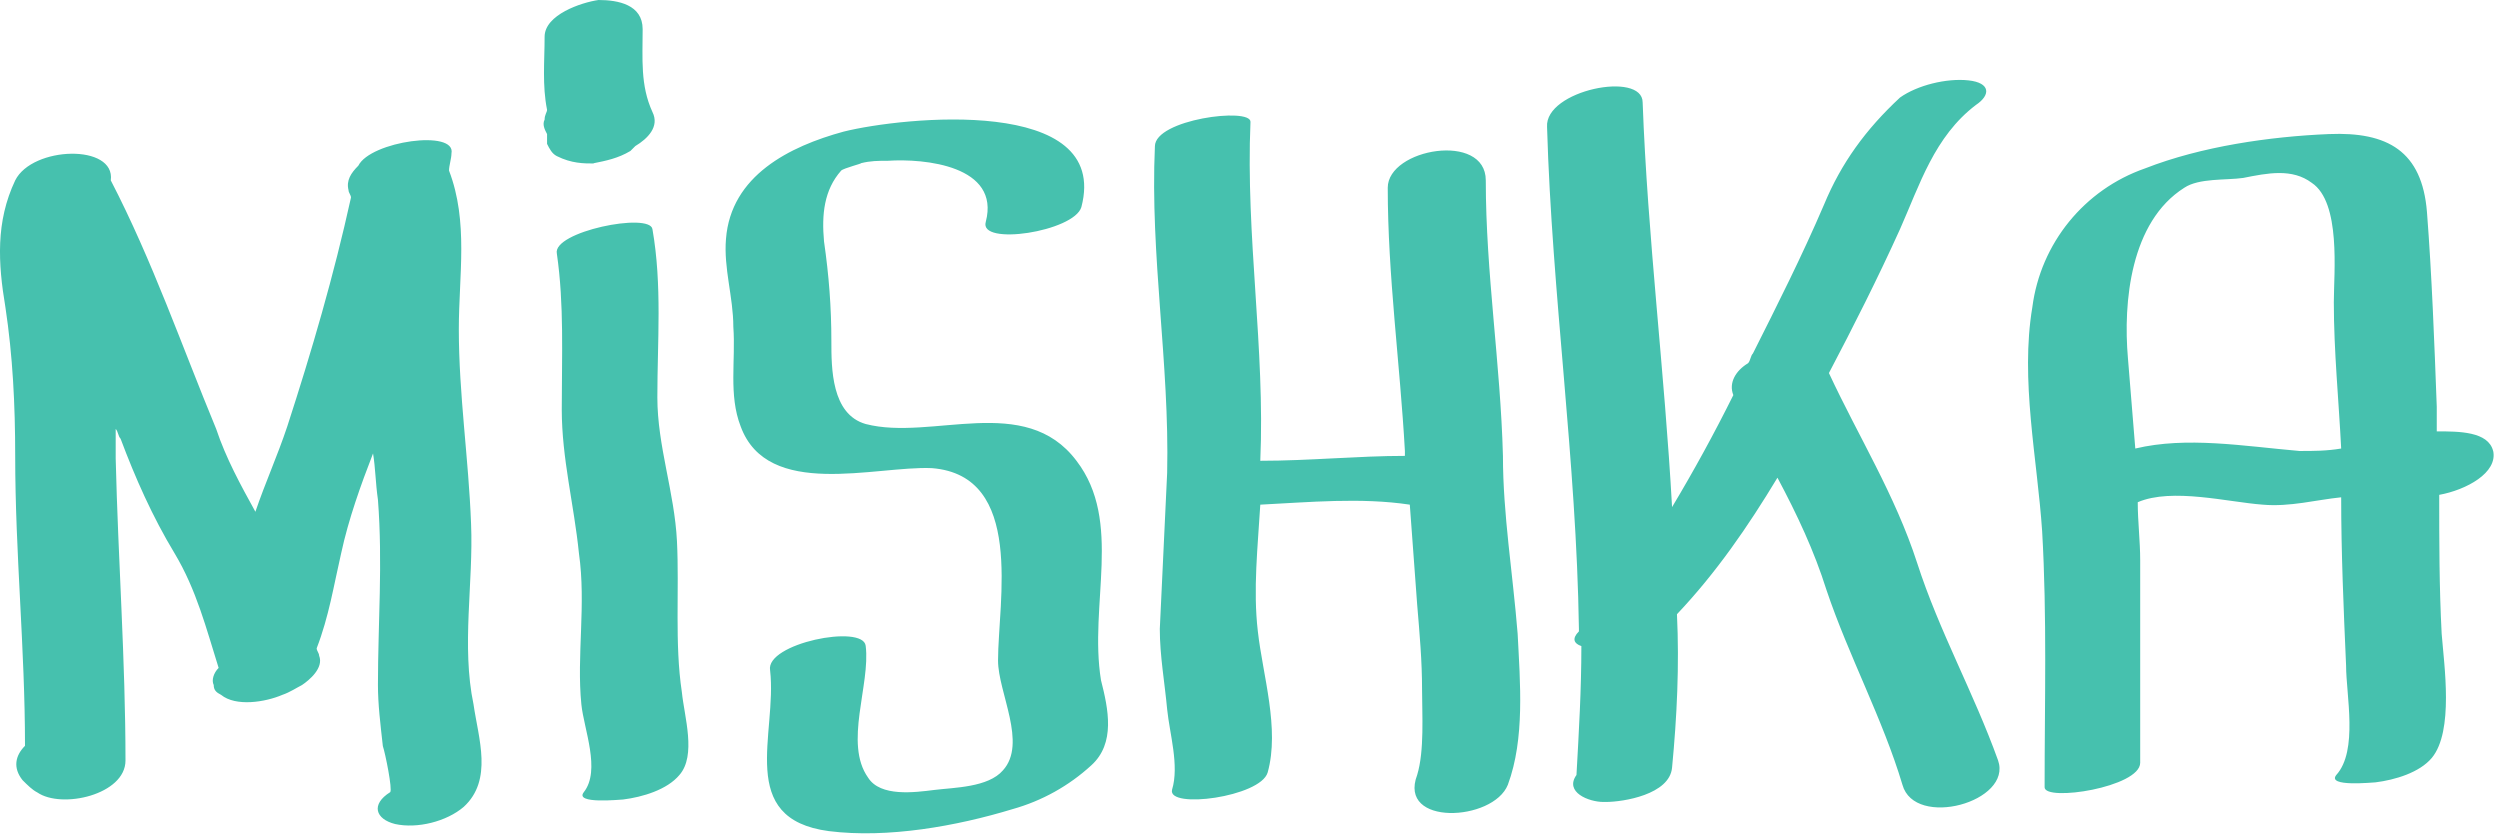
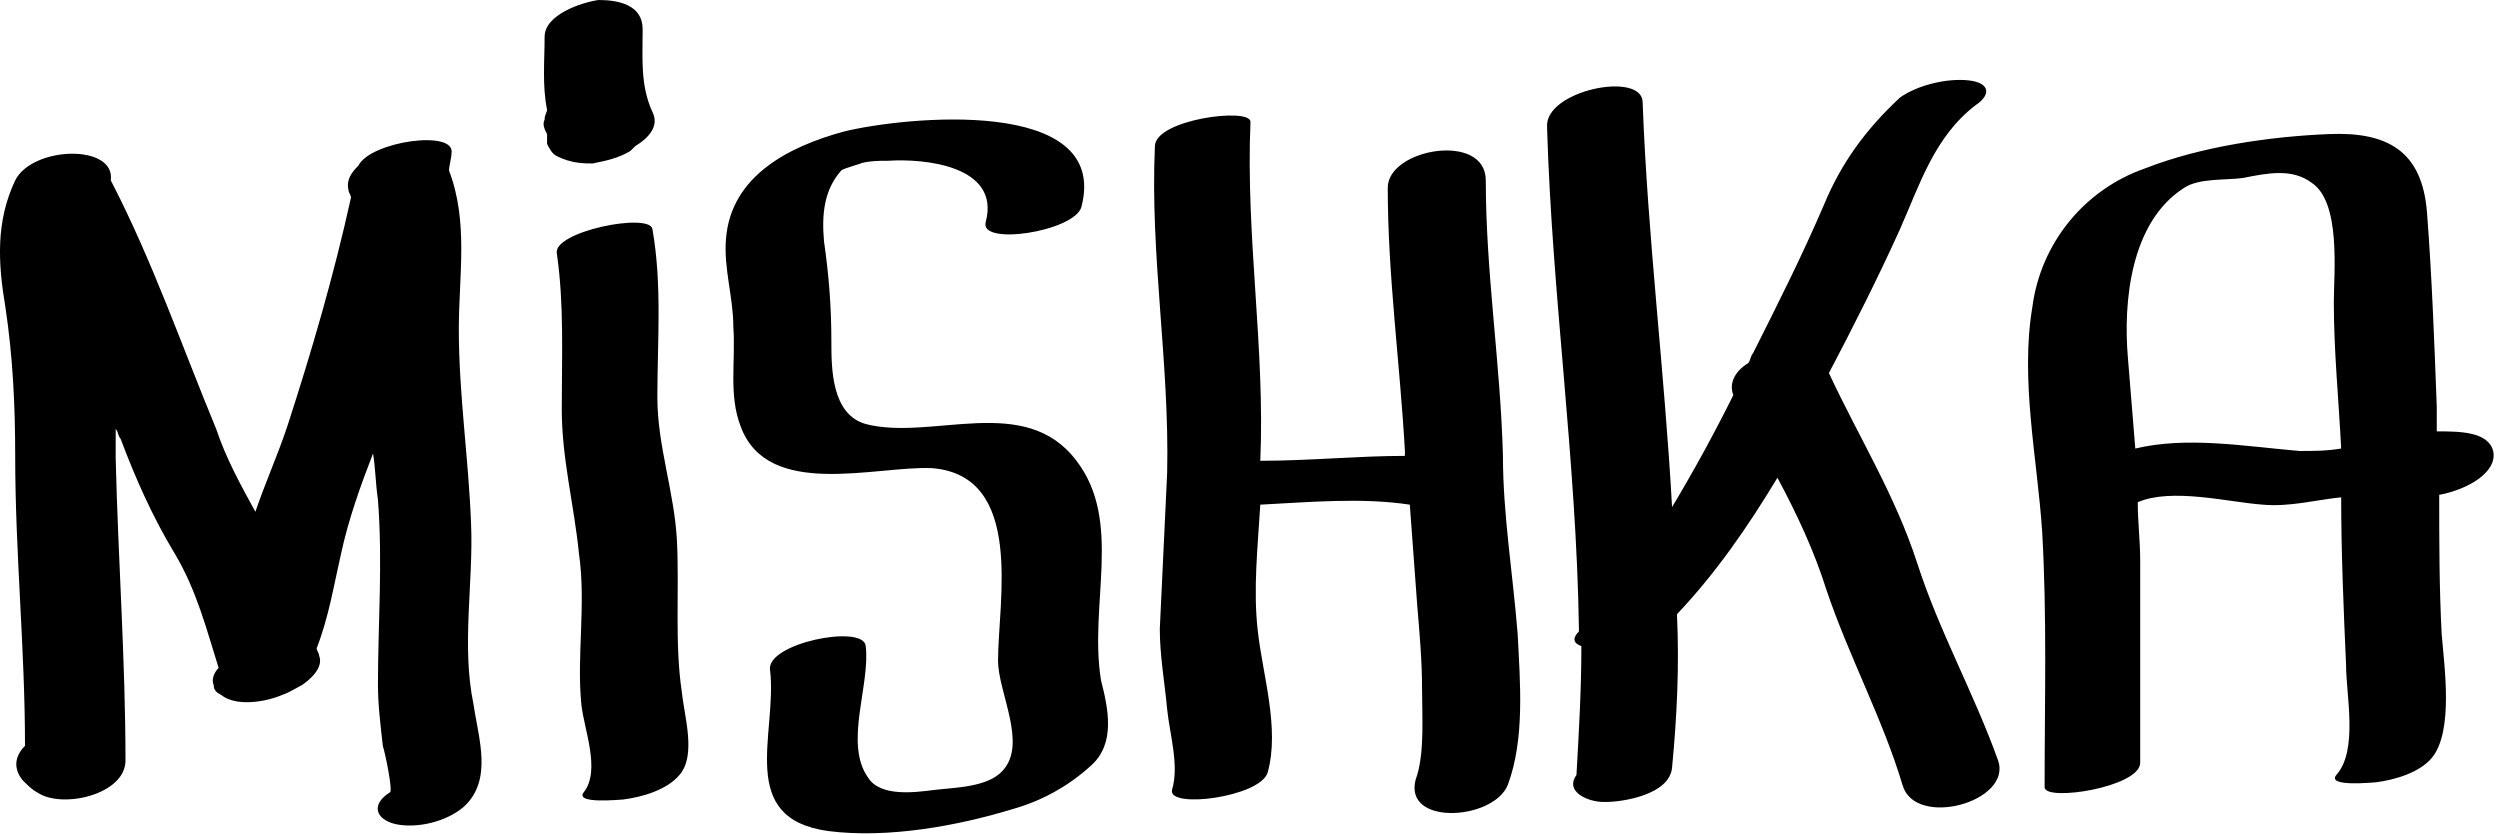
- <svg xmlns="http://www.w3.org/2000/svg" width="102" height="34" viewBox="0 0 102 34" fill="#46c1ae">
+ <svg xmlns="http://www.w3.org/2000/svg" width="102" height="34" viewBox="0 0 102 34">
  <path d="M19.22 21.38c-.1-2.68-.5-5.27-.5-7.95 0-2.2.4-4.38-.4-6.47 0-.2.1-.5.1-.7.2-.99-3.3-.5-3.8.5-.3.3-.5.6-.4 1 0 .1.1.2.1.3-.7 3.18-1.6 6.26-2.6 9.34-.4 1.2-.9 2.3-1.3 3.48-.6-1.09-1.2-2.18-1.6-3.38-1.4-3.38-2.6-6.86-4.3-10.14.2-1.5-3.2-1.4-3.9 0-.8 1.69-.7 3.38-.4 5.17.3 1.99.4 3.98.4 6.07 0 3.97.4 7.85.4 11.83-.4.4-.5.9-.1 1.4.2.2.4.4.6.5 1 .69 3.6.09 3.6-1.3 0-4.08-.3-8.16-.4-12.33v-1.2c.1.1.1.3.2.4.6 1.6 1.3 3.18 2.2 4.67.9 1.5 1.3 3.09 1.8 4.68-.2.2-.3.5-.2.7 0 .2.1.3.3.4.6.49 1.8.3 2.5 0 .3-.1.6-.3.8-.4.3-.2.9-.7.7-1.2 0-.1-.1-.2-.1-.3.5-1.29.7-2.58 1-3.88.3-1.39.8-2.78 1.3-4.07.1.6.1 1.2.2 1.89.2 2.58 0 5.07 0 7.55 0 .8.1 1.6.2 2.5.1.29.4 1.78.3 1.88-.8.5-.6 1.1.2 1.3.9.2 2.1-.1 2.8-.7 1.2-1.1.6-2.79.4-4.18-.5-2.39 0-4.97-.1-7.36zm8.4.7c-.1-2-.8-3.88-.8-5.87 0-2.29.2-4.57-.2-6.86-.1-.7-4.1.1-3.9 1 .3 2.08.2 4.17.2 6.36 0 1.99.5 3.88.7 5.86.3 2.1-.1 4.18.1 6.17.1 1 .8 2.69.1 3.58-.4.5 1.5.3 1.6.3.8-.1 1.8-.4 2.3-1 .7-.8.2-2.38.1-3.38-.3-1.99-.1-4.17-.2-6.16zm16.3-3.28c-2.1-2.79-5.9-.8-8.6-1.5-1.4-.4-1.4-2.28-1.4-3.38 0-1.39-.1-2.68-.3-4.07-.1-1.1 0-2.1.7-2.89.1-.1.9-.3.8-.3.4-.1.7-.1 1.1-.1 1.5-.1 4.6.2 4 2.49-.3 1 3.6.4 3.9-.6 1.2-4.57-7.3-3.68-9.7-3.08-2.2.6-4.6 1.79-4.8 4.38-.1 1.19.3 2.38.3 3.58.1 1.39-.2 2.78.3 4.07 1.1 2.99 5.5 1.6 7.8 1.7 3.8.3 2.7 5.46 2.7 7.85 0 1.3 1.2 3.38.2 4.48-.6.7-2 .7-2.8.8-.8.1-2.2.29-2.7-.5-1-1.4.1-3.79-.1-5.38-.1-.9-4.1-.1-3.9 1 .3 2.58-1.4 6.06 2.4 6.56 2.4.3 5.2-.2 7.5-.9a7.9 7.9 0 003.2-1.78c1-.9.7-2.3.4-3.48-.5-3.09.9-6.47-1-8.95zm17.4-.2c-.1-3.78-.7-7.46-.7-11.24 0-1.99-4-1.3-4 .3 0 3.58.5 7.16.7 10.74v.2c-1.9 0-3.9.2-5.9.2.2-4.58-.6-9.15-.4-13.83 0-.6-3.9-.1-3.9 1-.2 4.47.6 8.85.5 13.32l-.3 6.37c0 1.1.2 2.19.3 3.28.1 1 .5 2.29.2 3.28-.2.8 3.6.3 3.9-.7.5-1.79-.2-3.97-.4-5.76-.2-1.7 0-3.48.1-5.17 2-.1 4.1-.3 6.1 0l.3 4.07c.1 1.2.2 2.29.2 3.48 0 1 .1 2.49-.2 3.48-.8 2.1 3.1 1.9 3.7.4.7-1.89.5-4.17.4-6.16-.2-2.49-.6-4.88-.6-7.26zm16.9 4.37c-.9-2.78-2.4-5.17-3.6-7.75 1-1.9 2-3.88 2.9-5.87.8-1.8 1.4-3.78 3.1-5.07.6-.4.6-.9-.3-1-.9-.1-2.1.2-2.8.7-1.4 1.3-2.4 2.68-3.1 4.37-.9 2.1-1.9 4.08-2.9 6.07-.1.1-.1.3-.2.4-.5.3-.8.8-.6 1.3a66.9 66.9 0 01-2.5 4.57c-.3-5.47-1-11.04-1.2-16.51 0-1.3-4-.5-3.9 1 .2 6.85 1.2 13.62 1.3 20.48v.1c-.3.3-.2.5.1.6 0 1.78-.1 3.47-.2 5.26-.5.7.5 1.1 1.1 1.1h.1c.7 0 2.6-.3 2.7-1.4.2-2.08.3-4.17.2-6.26 1.6-1.69 2.9-3.58 4.1-5.57.8 1.5 1.5 2.99 2 4.58.9 2.68 2.3 5.27 3.1 7.95.5 1.8 4.5.7 3.9-1-1-2.78-2.4-5.26-3.3-8.05zm23.5-4.57c-.2-.8-1.4-.8-2.3-.8v-1c-.1-2.68-.2-5.36-.4-7.95-.2-2.48-1.6-3.28-4-3.18-2.4.1-5.2.5-7.5 1.4a6.94 6.94 0 00-4.6 5.66c-.5 2.98.2 6.17.4 9.15.2 3.48.1 6.96.1 10.44 0 .6 3.9 0 3.9-1v-8.25c0-.8-.1-1.59-.1-2.38 1.4-.6 3.7 0 5.1.1 1.1.1 2.2-.2 3.2-.3 0 2.29.1 4.57.2 6.86 0 1.2.5 3.48-.4 4.47-.4.5 1.5.3 1.6.3.8-.1 1.8-.4 2.3-1 .9-1.09.5-3.77.4-5.06-.1-1.9-.1-3.78-.1-5.67 1.1-.2 2.4-.9 2.2-1.8zm-14.6-.1l-.3-3.68c-.2-2.29.1-5.57 2.3-6.96.6-.4 1.7-.3 2.4-.4 1-.2 2-.4 2.8.2 1.2.8.9 3.68.9 4.87 0 2 .2 3.98.3 5.97-.6.1-1.1.1-1.7.1-2.3-.2-4.6-.6-6.7-.1zM24.22 6.66c.5-.1 1-.2 1.5-.5l.2-.2c.5-.3 1-.79.7-1.39-.5-1.09-.4-2.18-.4-3.38 0-1-1-1.19-1.8-1.19-.7.1-2.2.6-2.2 1.5 0 .99-.1 1.98.1 2.98 0 .1-.1.2-.1.4-.1.2 0 .4.1.59v.4c.1.2.2.4.4.5.6.3 1.1.3 1.5.3z" />
</svg>
